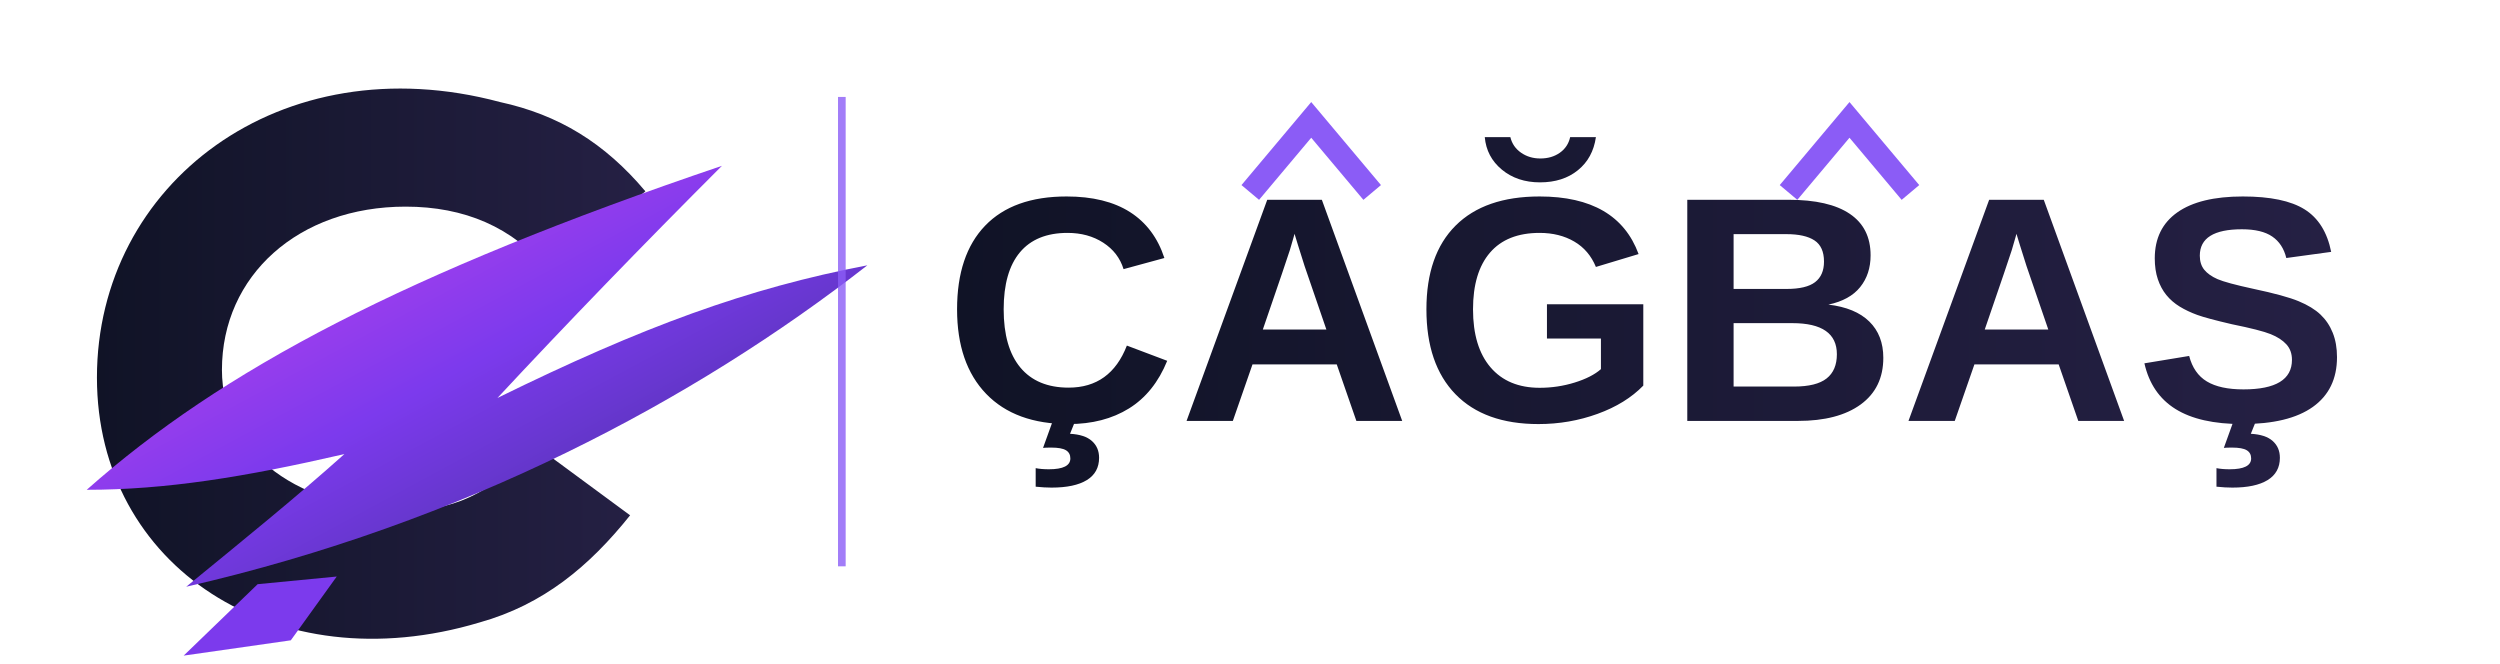
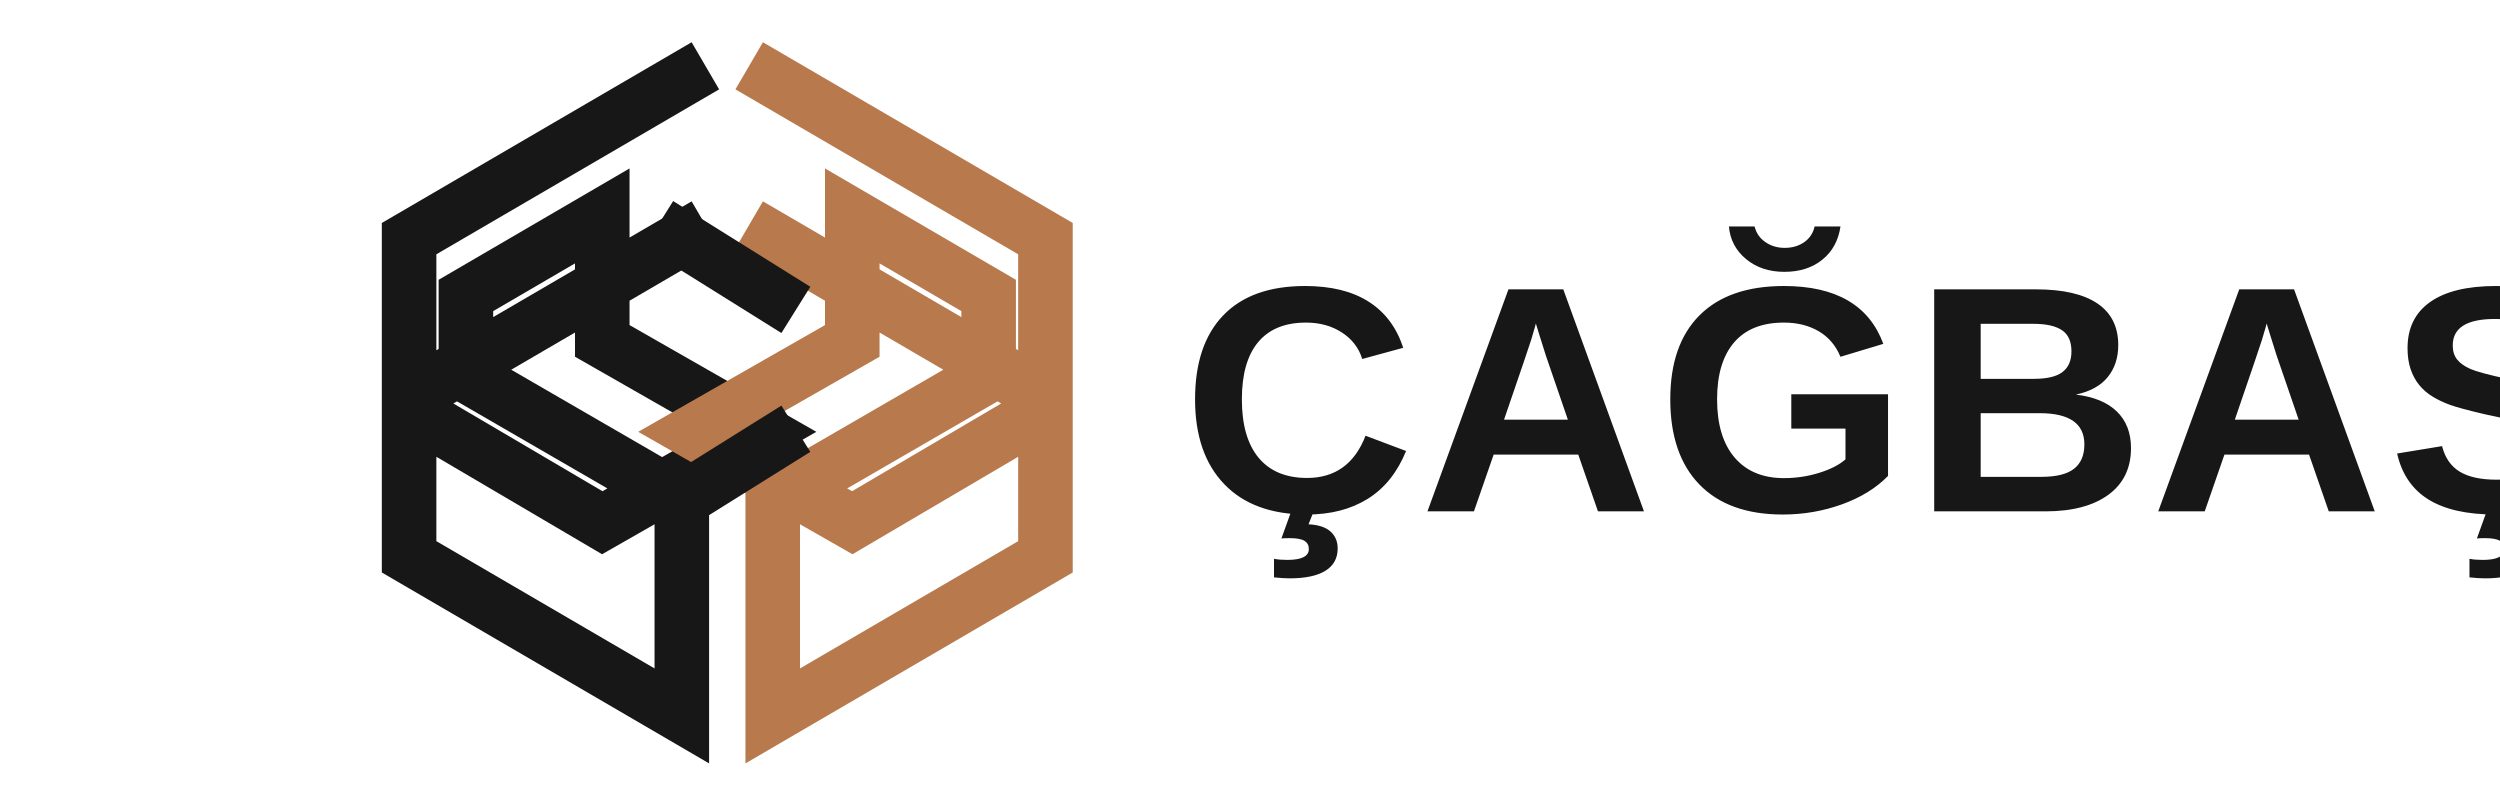
- <svg xmlns="http://www.w3.org/2000/svg" viewBox="0 0 980 260" role="img" aria-labelledby="title">
-   <defs>
-     <linearGradient id="violet" x1="0" y1="0" x2="1" y2="1">
-       <stop stop-color="#d946ef" />
-       <stop offset=".48" stop-color="#7c3aed" />
-       <stop offset="1" stop-color="#312e81" />
-     </linearGradient>
-     <linearGradient id="ink" x1="0" y1="0" x2="1" y2="0">
-       <stop stop-color="#101326" />
-       <stop offset="1" stop-color="#252044" />
-     </linearGradient>
-   </defs>
-   <g transform="translate(16 22)">
-     <path d="M180 18C94 -5 22 50 22 126c0 74 70 120 150 96 25-7 43-22 59-42l-38-28c-13 17-29 26-49 26-42 0-73-22-73-55 0-37 30-64 72-64 23 0 42 8 56 25l38-31c-16-19-34-30-57-35z" fill="url(#ink)" />
-     <path d="M18 170C71 123 143 85 267 43c-31 31-61 62-88 91 57-28 98-43 145-52-68 53-158 101-267 126 22-18 43-35 62-52-39 9-70 14-101 14z" fill="url(#violet)" />
-     <path d="M85 207l-29 28 42-6 18-25z" fill="#7c3aed" />
+ <svg xmlns="http://www.w3.org/2000/svg" viewBox="0 0 1100 350" role="img" aria-labelledby="title">
+   <g fill="none" stroke-linecap="square" stroke-linejoin="miter" stroke-width="24">
+     <path d="M300 35 180 105 180 180 265 230 335 190 265 150 265 95 205 130 205 165 300 220 300 315 180 245 180 175 300 105" stroke="#171717" />
+     <path d="M340 35 460 105 460 180 375 230 305 190 375 150 375 95 435 130 435 165 340 220 340 315 460 245 460 175 340 105" stroke="#B8794D" />
+     <path d="M300 105 340 130M300 220 340 195" stroke="#171717" />
  </g>
-   <path d="M330 38v184" stroke="#8b5cf6" stroke-width="3" opacity=".8" />
-   <text x="370" y="165" font-family="Arial, Helvetica, sans-serif" font-size="126" font-weight="800" letter-spacing="1" fill="url(#ink)">ÇAĞBAŞ</text>
-   <path d="M493 72l21-25 21 25M704 72l21-25 21 25" fill="none" stroke="#8b5cf6" stroke-width="9" stroke-linecap="square" />
+   <text x="520" y="225" font-family="Arial, Helvetica, sans-serif" font-size="142" font-weight="700" letter-spacing="2" fill="#171717">ÇAĞBAŞ</text>
</svg>
